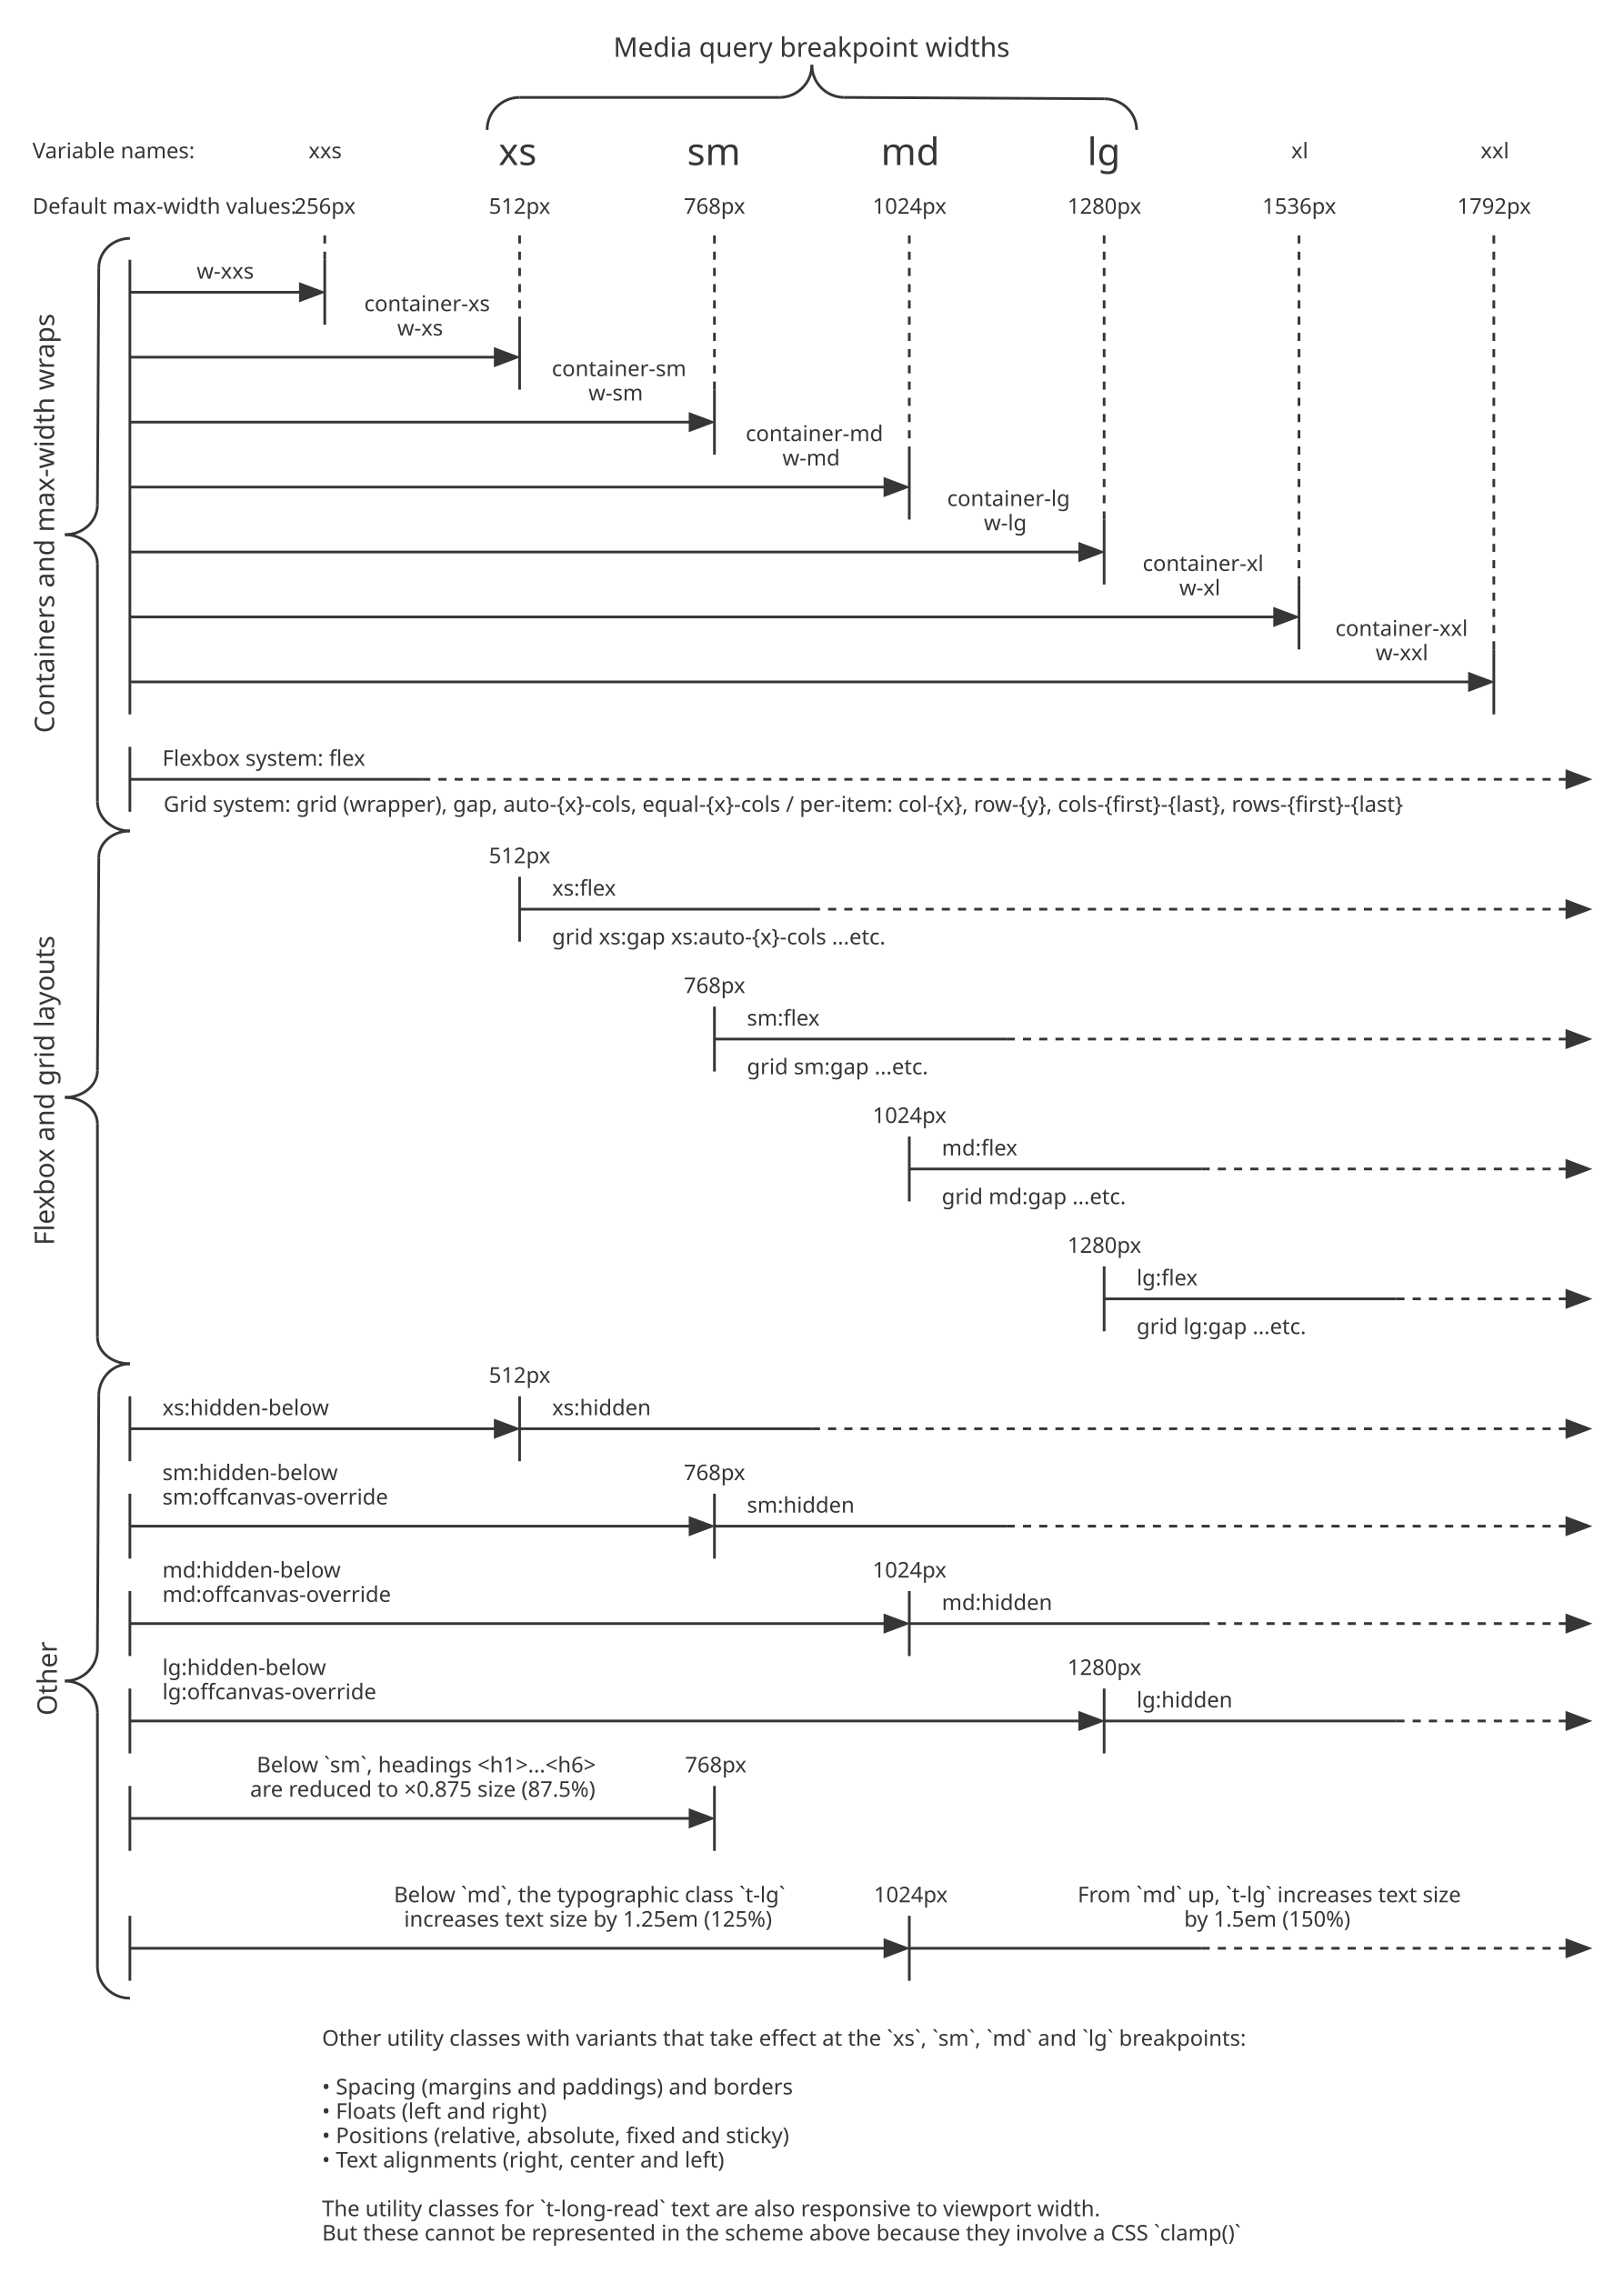
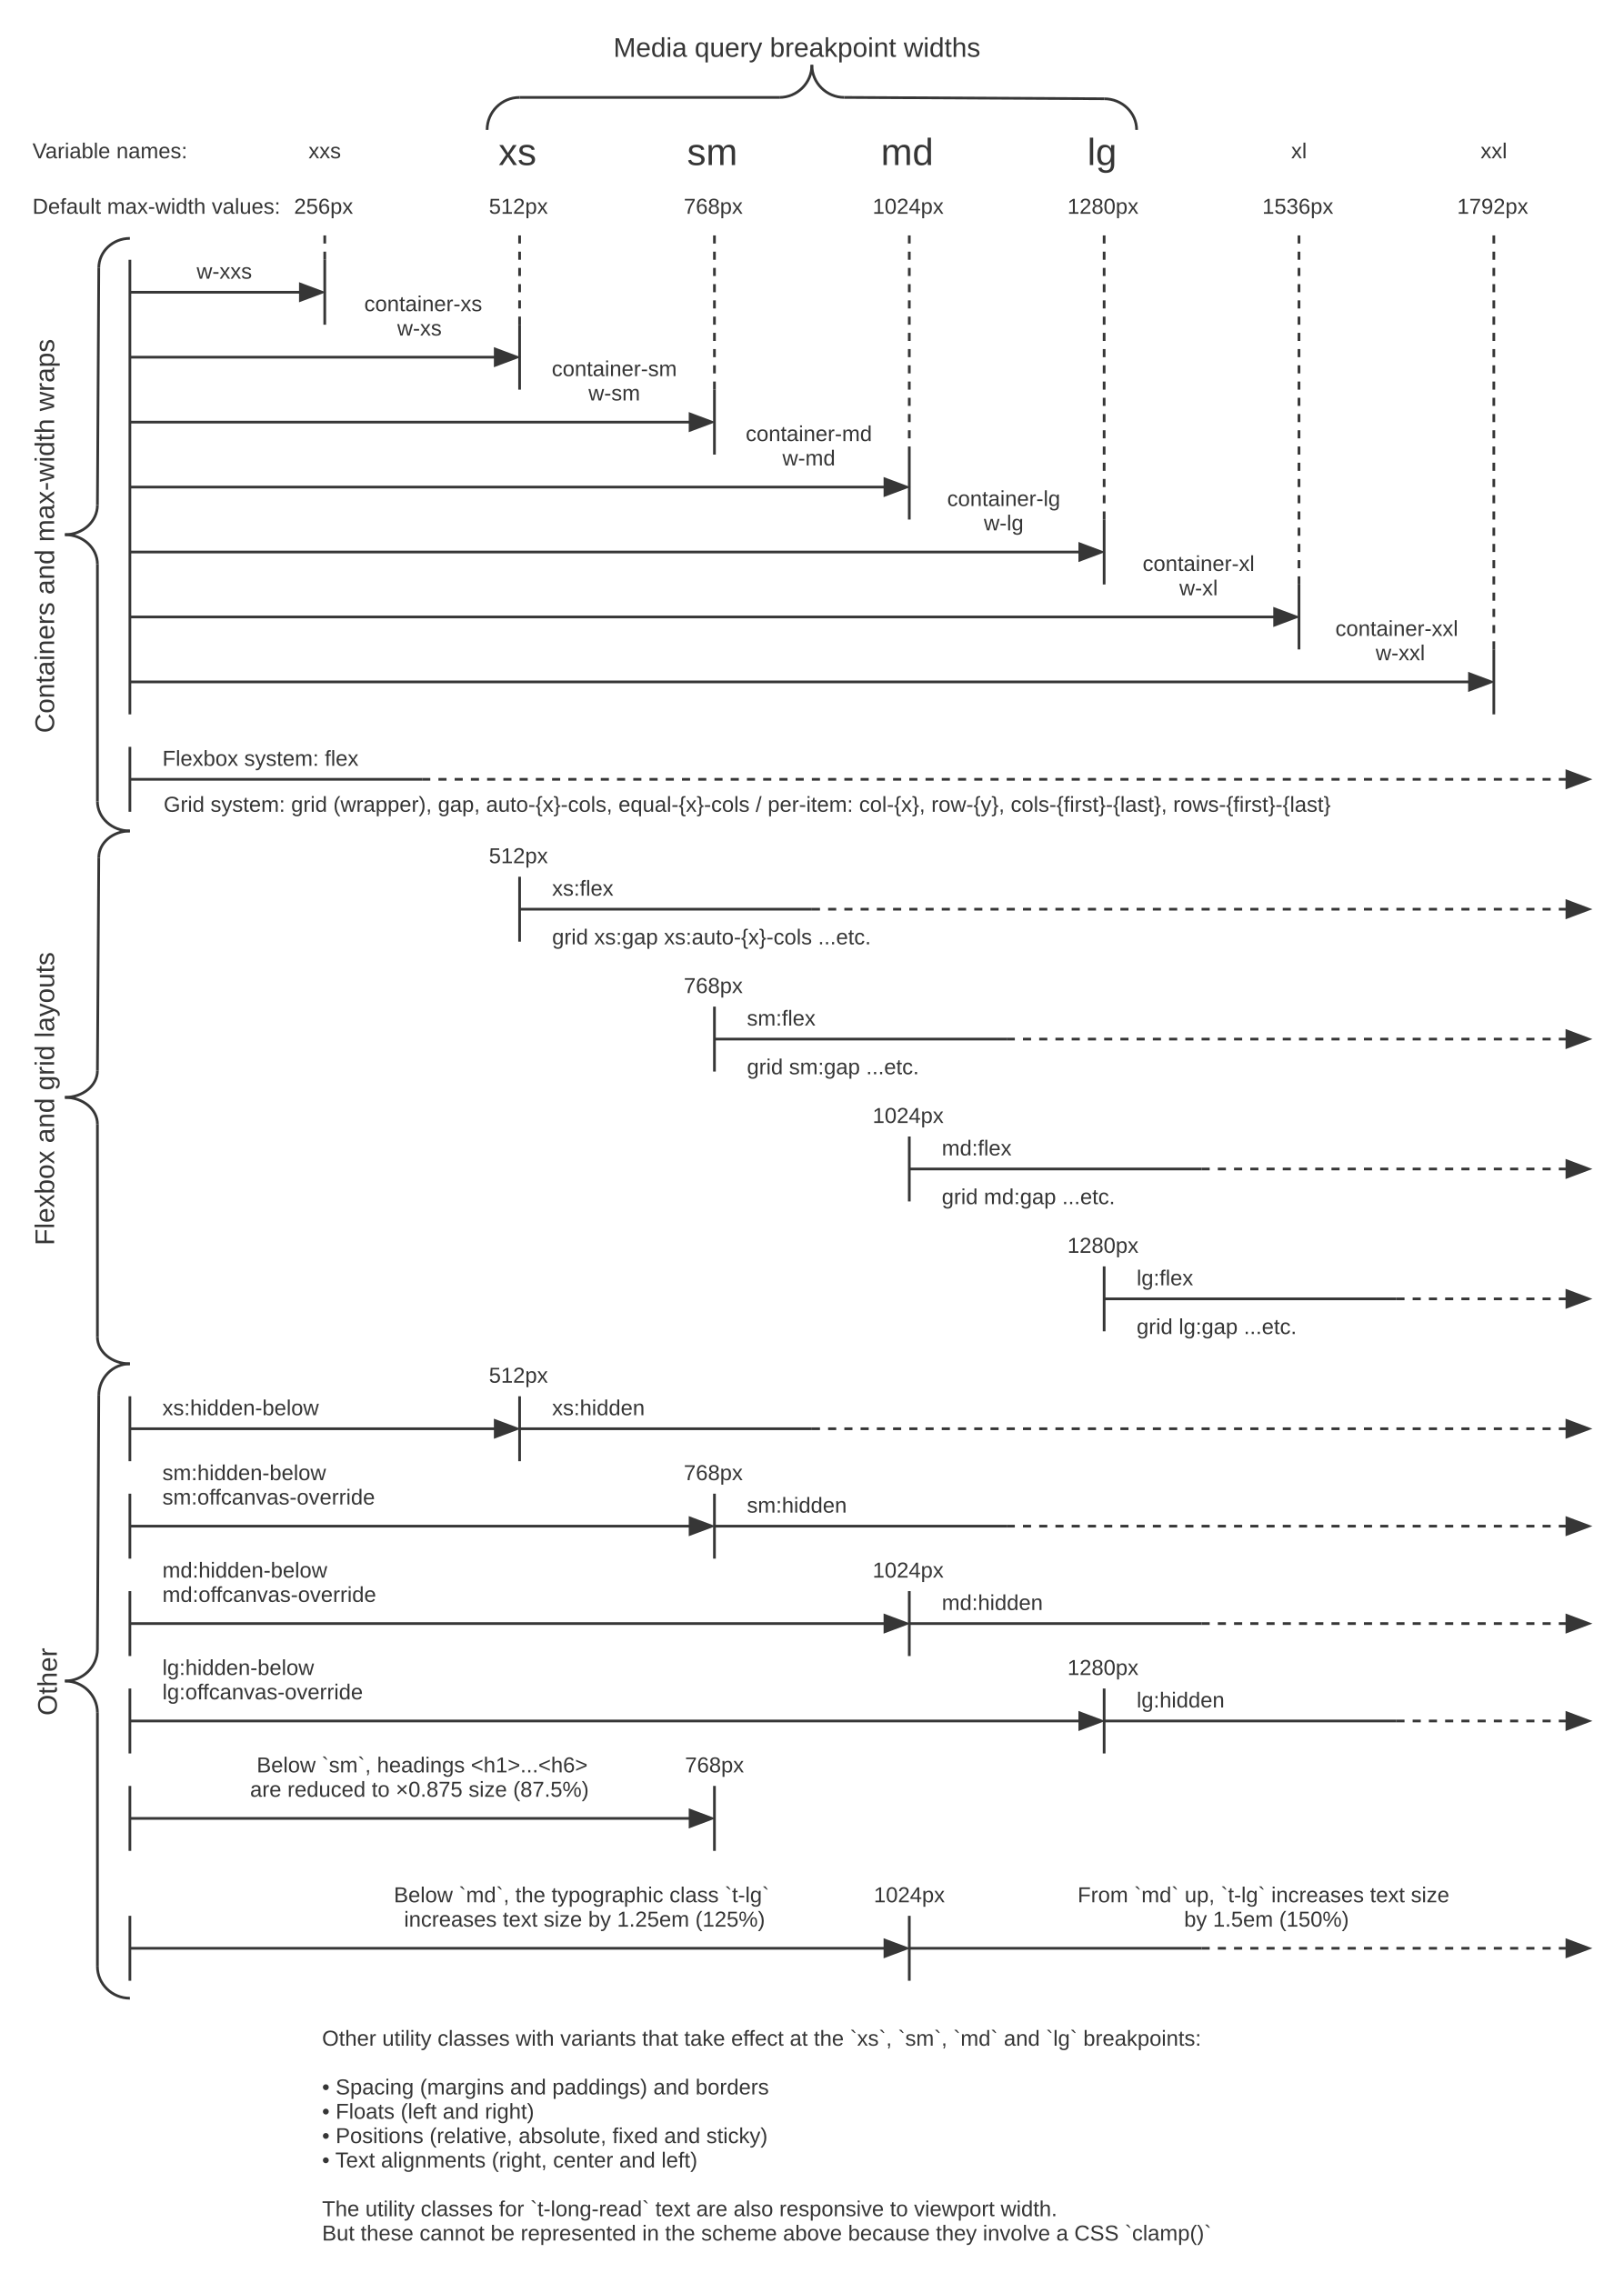
<svg xmlns="http://www.w3.org/2000/svg" version="1.1" x="0" y="0" width="1320" height="1848" viewBox="0, 0, 1320, 1848">
  <g id="Layer_1">
    <g>
      <g>
        <path d="M105.6,237.6 L244.2,237.6" fill="#000000" />
        <path d="M105.6,237.6 L244.2,237.6" fill-opacity="0" stroke="#363636" stroke-width="2.2" />
      </g>
      <g>
        <path d="M244.2,244.2 L261.8,237.6 L244.2,231 z" fill="#363636" />
        <path d="M244.2,244.2 L261.8,237.6 L244.2,231 z" fill-opacity="0" stroke="#363636" stroke-width="2.2" />
      </g>
    </g>
    <text transform="matrix(2.2, 0, 0, 2.2, 580.171, 124.3)">
-       <tspan x="-9.831" y="4.5" font-family="ArialMT" font-size="14" fill="#363636">sm</tspan>
+       <tspan x="-9.831" y="4.5" font-family="Arial, sans-serif" font-size="14" fill="#363636">sm</tspan>
    </text>
    <text transform="matrix(2.2, 0, 0, 2.2, 738.593, 124.3)">
-       <tspan x="-10.224" y="4.5" font-family="ArialMT" font-size="14" fill="#363636">md</tspan>
+       <tspan x="-10.224" y="4.5" font-family="Arial, sans-serif" font-size="14" fill="#363636">md</tspan>
    </text>
    <text transform="matrix(2.2, 0, 0, 2.2, 897.002, 124.3)">
-       <tspan x="-5.948" y="4.5" font-family="ArialMT" font-size="14" fill="#363636">lg</tspan>
+       <tspan x="-5.948" y="4.5" font-family="Arial, sans-serif" font-size="14" fill="#363636">lg</tspan>
    </text>
    <text transform="matrix(2.2, 0, 0, 2.2, 1057.097, 124.3)">
-       <tspan x="-3.389" y="2" font-family="ArialMT" font-size="8" fill="#363636">xl</tspan>
+       <tspan x="-3.389" y="2" font-family="Arial, sans-serif" font-size="8" fill="#363636">xl</tspan>
    </text>
    <text transform="matrix(2.2, 0, 0, 2.2, 265.1, 124.3)">
-       <tspan x="-6.5" y="2" font-family="ArialMT" font-size="8" fill="#363636">xxs</tspan>
+       <tspan x="-6.5" y="2" font-family="Arial, sans-serif" font-size="8" fill="#363636">xxs</tspan>
    </text>
    <text transform="matrix(2.2, 0, 0, 2.2, 1215.497, 124.3)">
-       <tspan x="-5.389" y="2" font-family="ArialMT" font-size="8" fill="#363636">xxl</tspan>
+       <tspan x="-5.389" y="2" font-family="Arial, sans-serif" font-size="8" fill="#363636">xxl</tspan>
    </text>
    <text transform="matrix(2.2, 0, 0, 2.2, 183.453, 222.2)">
-       <tspan x="-10.721" y="2" font-family="ArialMT" font-size="8" fill="#363636">w-xxs</tspan>
+       <tspan x="-10.721" y="2" font-family="Arial, sans-serif" font-size="8" fill="#363636">w-xxs</tspan>
    </text>
    <g>
      <g>
        <path d="M105.6,290.4 L402.6,290.4" fill="#000000" />
        <path d="M105.6,290.4 L402.6,290.4" fill-opacity="0" stroke="#363636" stroke-width="2.2" />
      </g>
      <g>
        <path d="M402.6,297 L420.2,290.4 L402.6,283.8 z" fill="#363636" />
        <path d="M402.6,297 L420.2,290.4 L402.6,283.8 z" fill-opacity="0" stroke="#363636" stroke-width="2.2" />
      </g>
    </g>
    <g>
      <g>
        <path d="M105.6,343.2 L561,343.2" fill="#000000" />
        <path d="M105.6,343.2 L561,343.2" fill-opacity="0" stroke="#363636" stroke-width="2.2" />
      </g>
      <g>
        <path d="M561,349.8 L578.6,343.2 L561,336.6 z" fill="#363636" />
        <path d="M561,349.8 L578.6,343.2 L561,336.6 z" fill-opacity="0" stroke="#363636" stroke-width="2.2" />
      </g>
    </g>
    <g>
      <text transform="matrix(2.2, 0, 0, 2.2, 500.5, 301.4)">
-         <tspan x="-23.619" y="2" font-family="ArialMT" font-size="8" fill="#363636">container-sm</tspan>
+         <tspan x="-23.619" y="2" font-family="Arial, sans-serif" font-size="8" fill="#363636">container-sm</tspan>
      </text>
      <text transform="matrix(2.2, 0, 0, 2.2, 500.497, 321.2)">
-         <tspan x="-10.053" y="2" font-family="ArialMT" font-size="8" fill="#363636">w-sm</tspan>
+         <tspan x="-10.053" y="2" font-family="Arial, sans-serif" font-size="8" fill="#363636">w-sm</tspan>
      </text>
    </g>
    <g>
      <g>
        <path d="M105.6,396 L719.4,396" fill="#000000" />
        <path d="M105.6,396 L719.4,396" fill-opacity="0" stroke="#363636" stroke-width="2.2" />
      </g>
      <g>
        <path d="M719.4,402.6 L737,396 L719.4,389.4 z" fill="#363636" />
        <path d="M719.4,402.6 L737,396 L719.4,389.4 z" fill-opacity="0" stroke="#363636" stroke-width="2.2" />
      </g>
    </g>
    <g>
      <text transform="matrix(2.2, 0, 0, 2.2, 658.653, 354.2)">
-         <tspan x="-23.844" y="2" font-family="ArialMT" font-size="8" fill="#363636">container-md</tspan>
+         <tspan x="-23.844" y="2" font-family="Arial, sans-serif" font-size="8" fill="#363636">container-md</tspan>
      </text>
      <text transform="matrix(2.2, 0, 0, 2.2, 658.656, 374)">
-         <tspan x="-10.277" y="2" font-family="ArialMT" font-size="8" fill="#363636">w-md</tspan>
+         <tspan x="-10.277" y="2" font-family="Arial, sans-serif" font-size="8" fill="#363636">w-md</tspan>
      </text>
    </g>
    <g>
      <g>
        <path d="M105.6,448.8 L877.8,448.8" fill="#000000" />
        <path d="M105.6,448.8 L877.8,448.8" fill-opacity="0" stroke="#363636" stroke-width="2.2" />
      </g>
      <g>
        <path d="M877.8,455.4 L895.4,448.8 L877.8,442.2 z" fill="#363636" />
        <path d="M877.8,455.4 L895.4,448.8 L877.8,442.2 z" fill-opacity="0" stroke="#363636" stroke-width="2.2" />
      </g>
    </g>
    <g>
      <text transform="matrix(2.2, 0, 0, 2.2, 817.057, 407)">
-         <tspan x="-21.4" y="2" font-family="ArialMT" font-size="8" fill="#363636">container-lg</tspan>
+         <tspan x="-21.4" y="2" font-family="Arial, sans-serif" font-size="8" fill="#363636">container-lg</tspan>
      </text>
      <text transform="matrix(2.2, 0, 0, 2.2, 817.056, 426.8)">
-         <tspan x="-7.834" y="2" font-family="ArialMT" font-size="8" fill="#363636">w-lg</tspan>
+         <tspan x="-7.834" y="2" font-family="Arial, sans-serif" font-size="8" fill="#363636">w-lg</tspan>
      </text>
    </g>
    <text transform="matrix(2.2, 0, 0, 2.2, 264.126, 169.4)">
-       <tspan x="-11.398" y="2" font-family="ArialMT" font-size="8" fill="#363636">256px</tspan>
+       <tspan x="-11.398" y="2" font-family="Arial, sans-serif" font-size="8" fill="#363636">256px</tspan>
    </text>
    <text transform="matrix(2.2, 0, 0, 2.2, 422.526, 169.4)">
-       <tspan x="-11.398" y="2" font-family="ArialMT" font-size="8" fill="#363636">512px</tspan>
+       <tspan x="-11.398" y="2" font-family="Arial, sans-serif" font-size="8" fill="#363636">512px</tspan>
    </text>
    <text transform="matrix(2.2, 0, 0, 2.2, 580.926, 169.4)">
-       <tspan x="-11.398" y="2" font-family="ArialMT" font-size="8" fill="#363636">768px</tspan>
+       <tspan x="-11.398" y="2" font-family="Arial, sans-serif" font-size="8" fill="#363636">768px</tspan>
    </text>
    <text transform="matrix(2.2, 0, 0, 2.2, 739.326, 169.4)">
-       <tspan x="-13.623" y="2" font-family="ArialMT" font-size="8" fill="#363636">1024px</tspan>
+       <tspan x="-13.623" y="2" font-family="Arial, sans-serif" font-size="8" fill="#363636">1024px</tspan>
    </text>
    <text transform="matrix(2.2, 0, 0, 2.2, 897.726, 169.4)">
-       <tspan x="-13.623" y="2" font-family="ArialMT" font-size="8" fill="#363636">1280px</tspan>
+       <tspan x="-13.623" y="2" font-family="Arial, sans-serif" font-size="8" fill="#363636">1280px</tspan>
    </text>
    <text transform="matrix(2.2, 0, 0, 2.2, 1056.125, 169.4)">
-       <tspan x="-13.623" y="2" font-family="ArialMT" font-size="8" fill="#363636">1536px</tspan>
+       <tspan x="-13.623" y="2" font-family="Arial, sans-serif" font-size="8" fill="#363636">1536px</tspan>
    </text>
    <text transform="matrix(2.2, 0, 0, 2.2, 1214.526, 169.4)">
-       <tspan x="-13.623" y="2" font-family="ArialMT" font-size="8" fill="#363636">1792px</tspan>
+       <tspan x="-13.623" y="2" font-family="Arial, sans-serif" font-size="8" fill="#363636">1792px</tspan>
    </text>
    <g>
      <g>
        <path d="M105.6,501.6 L1036.2,501.6" fill="#000000" />
        <path d="M105.6,501.6 L1036.2,501.6" fill-opacity="0" stroke="#363636" stroke-width="2.2" />
      </g>
      <g>
        <path d="M1036.2,508.2 L1053.8,501.6 L1036.2,495 z" fill="#363636" />
        <path d="M1036.2,508.2 L1053.8,501.6 L1036.2,495 z" fill-opacity="0" stroke="#363636" stroke-width="2.2" />
      </g>
    </g>
    <g>
      <text transform="matrix(2.2, 0, 0, 2.2, 975.455, 459.8)">
-         <tspan x="-21.176" y="2" font-family="ArialMT" font-size="8" fill="#363636">container-xl</tspan>
+         <tspan x="-21.176" y="2" font-family="Arial, sans-serif" font-size="8" fill="#363636">container-xl</tspan>
      </text>
      <text transform="matrix(2.2, 0, 0, 2.2, 975.456, 479.6)">
-         <tspan x="-7.609" y="2" font-family="ArialMT" font-size="8" fill="#363636">w-xl</tspan>
+         <tspan x="-7.609" y="2" font-family="Arial, sans-serif" font-size="8" fill="#363636">w-xl</tspan>
      </text>
    </g>
    <g>
      <g>
        <path d="M105.6,554.4 L1194.6,554.4" fill="#000000" />
        <path d="M105.6,554.4 L1194.6,554.4" fill-opacity="0" stroke="#363636" stroke-width="2.2" />
      </g>
      <g>
        <path d="M1194.6,561 L1212.2,554.4 L1194.6,547.8 z" fill="#363636" />
        <path d="M1194.6,561 L1212.2,554.4 L1194.6,547.8 z" fill-opacity="0" stroke="#363636" stroke-width="2.2" />
      </g>
    </g>
    <g>
      <text transform="matrix(2.2, 0, 0, 2.2, 1136.563, 512.6)">
-         <tspan x="-23.176" y="2" font-family="ArialMT" font-size="8" fill="#363636">container-xxl</tspan>
+         <tspan x="-23.176" y="2" font-family="Arial, sans-serif" font-size="8" fill="#363636">container-xxl</tspan>
      </text>
      <text transform="matrix(2.2, 0, 0, 2.2, 1139.473, 532.4)">
-         <tspan x="-9.609" y="2" font-family="ArialMT" font-size="8" fill="#363636">w-xxl</tspan>
+         <tspan x="-9.609" y="2" font-family="Arial, sans-serif" font-size="8" fill="#363636">w-xxl</tspan>
      </text>
    </g>
    <g>
      <g>
        <path d="M818.4,1240.8 L1273.8,1240.8" fill="#000000" />
        <path d="M818.4,1240.8 L1273.8,1240.8" fill-opacity="0" stroke="#363636" stroke-width="2.2" stroke-dasharray="6.6,6.6" />
      </g>
      <g>
        <path d="M1273.8,1247.4 L1291.4,1240.8 L1273.8,1234.2 z" fill="#363636" />
        <path d="M1273.8,1247.4 L1291.4,1240.8 L1273.8,1234.2 z" fill-opacity="0" stroke="#363636" stroke-width="2.2" />
      </g>
    </g>
    <text transform="matrix(2.2, 0, 0, 2.2, 648.901, 1225.4)">
-       <tspan x="-18.955" y="2" font-family="ArialMT" font-size="8" fill="#363636">sm:hidden</tspan>
+       <tspan x="-18.955" y="2" font-family="Arial, sans-serif" font-size="8" fill="#363636">sm:hidden</tspan>
    </text>
    <g>
      <text transform="matrix(2.2, 0, 0, 2.2, 199.626, 1199)">
-         <tspan x="-30.738" y="2" font-family="ArialMT" font-size="8" fill="#363636">sm:hidden-below</tspan>
+         <tspan x="-30.738" y="2" font-family="Arial, sans-serif" font-size="8" fill="#363636">sm:hidden-below</tspan>
      </text>
      <text transform="matrix(2.2, 0, 0, 2.2, 219.508, 1218.8)">
-         <tspan x="-39.775" y="2" font-family="ArialMT" font-size="8" fill="#363636">sm:offcanvas-override</tspan>
+         <tspan x="-39.775" y="2" font-family="Arial, sans-serif" font-size="8" fill="#363636">sm:offcanvas-override</tspan>
      </text>
    </g>
    <text transform="matrix(2.2, 0, 0, 2.2, 807.793, 1304.6)">
-       <tspan x="-19.18" y="2" font-family="ArialMT" font-size="8" fill="#363636">md:hidden</tspan>
+       <tspan x="-19.18" y="2" font-family="Arial, sans-serif" font-size="8" fill="#363636">md:hidden</tspan>
    </text>
    <text transform="matrix(2.2, 0, 0, 2.2, 960.822, 1383.8)">
-       <tspan x="-16.736" y="2" font-family="ArialMT" font-size="8" fill="#363636">lg:hidden</tspan>
+       <tspan x="-16.736" y="2" font-family="Arial, sans-serif" font-size="8" fill="#363636">lg:hidden</tspan>
    </text>
    <g>
      <g>
        <path d="M976.8,1320 L1273.8,1320" fill="#000000" />
        <path d="M976.8,1320 L1273.8,1320" fill-opacity="0" stroke="#363636" stroke-width="2.2" stroke-dasharray="6.6,6.6" />
      </g>
      <g>
        <path d="M1273.8,1326.6 L1291.4,1320 L1273.8,1313.4 z" fill="#363636" />
        <path d="M1273.8,1326.6 L1291.4,1320 L1273.8,1313.4 z" fill-opacity="0" stroke="#363636" stroke-width="2.2" />
      </g>
    </g>
    <g>
      <g>
        <path d="M1135.2,1399.2 L1273.8,1399.2" fill="#000000" />
        <path d="M1135.2,1399.2 L1273.8,1399.2" fill-opacity="0" stroke="#363636" stroke-width="2.2" stroke-dasharray="6.6,6.6" />
      </g>
      <g>
        <path d="M1273.8,1405.8 L1291.4,1399.2 L1273.8,1392.6 z" fill="#363636" />
        <path d="M1273.8,1405.8 L1291.4,1399.2 L1273.8,1392.6 z" fill-opacity="0" stroke="#363636" stroke-width="2.2" />
      </g>
    </g>
    <g>
      <text transform="matrix(2.2, 0, 0, 2.2, 200.118, 1278.2)">
-         <tspan x="-30.963" y="2" font-family="ArialMT" font-size="8" fill="#363636">md:hidden-below</tspan>
+         <tspan x="-30.963" y="2" font-family="Arial, sans-serif" font-size="8" fill="#363636">md:hidden-below</tspan>
      </text>
      <text transform="matrix(2.2, 0, 0, 2.2, 220, 1298)">
-         <tspan x="-40" y="2" font-family="ArialMT" font-size="8" fill="#363636">md:offcanvas-override</tspan>
+         <tspan x="-40" y="2" font-family="Arial, sans-serif" font-size="8" fill="#363636">md:offcanvas-override</tspan>
      </text>
    </g>
    <g>
      <text transform="matrix(2.2, 0, 0, 2.2, 194.741, 1357.4)">
-         <tspan x="-28.52" y="2" font-family="ArialMT" font-size="8" fill="#363636">lg:hidden-below</tspan>
+         <tspan x="-28.52" y="2" font-family="Arial, sans-serif" font-size="8" fill="#363636">lg:hidden-below</tspan>
      </text>
      <text transform="matrix(2.2, 0, 0, 2.2, 214.624, 1377.2)">
-         <tspan x="-37.557" y="2" font-family="ArialMT" font-size="8" fill="#363636">lg:offcanvas-override</tspan>
+         <tspan x="-37.557" y="2" font-family="Arial, sans-serif" font-size="8" fill="#363636">lg:offcanvas-override</tspan>
      </text>
    </g>
    <g>
      <g>
        <path d="M561,1240.8 L105.6,1240.8" fill="#000000" />
        <path d="M561,1240.8 L105.6,1240.8" fill-opacity="0" stroke="#363636" stroke-width="2.2" />
      </g>
      <g>
        <path d="M561,1247.4 L578.6,1240.8 L561,1234.2 z" fill="#363636" />
        <path d="M561,1247.4 L578.6,1240.8 L561,1234.2 z" fill-opacity="0" stroke="#363636" stroke-width="2.2" />
      </g>
    </g>
    <g>
      <g>
        <path d="M719.4,1320 L105.6,1320" fill="#000000" />
        <path d="M719.4,1320 L105.6,1320" fill-opacity="0" stroke="#363636" stroke-width="2.2" />
      </g>
      <g>
        <path d="M719.4,1326.6 L737,1320 L719.4,1313.4 z" fill="#363636" />
        <path d="M719.4,1326.6 L737,1320 L719.4,1313.4 z" fill-opacity="0" stroke="#363636" stroke-width="2.2" />
      </g>
    </g>
    <g>
      <g>
        <path d="M877.8,1399.2 L105.6,1399.2" fill="#000000" />
        <path d="M877.8,1399.2 L105.6,1399.2" fill-opacity="0" stroke="#363636" stroke-width="2.2" />
      </g>
      <g>
        <path d="M877.8,1405.8 L895.4,1399.2 L877.8,1392.6 z" fill="#363636" />
        <path d="M877.8,1405.8 L895.4,1399.2 L877.8,1392.6 z" fill-opacity="0" stroke="#363636" stroke-width="2.2" />
      </g>
    </g>
    <g>
      <path d="M580.8,1240.8 L818.4,1240.8" fill="#000000" />
      <path d="M580.8,1240.8 L818.4,1240.8" fill-opacity="0" stroke="#363636" stroke-width="2.2" />
    </g>
    <g>
      <path d="M739.2,1320 L976.8,1320" fill="#000000" />
      <path d="M739.2,1320 L976.8,1320" fill-opacity="0" stroke="#363636" stroke-width="2.2" />
    </g>
    <g>
      <path d="M897.6,1399.2 L1135.2,1399.2" fill="#000000" />
      <path d="M897.6,1399.2 L1135.2,1399.2" fill-opacity="0" stroke="#363636" stroke-width="2.2" />
    </g>
    <g>
      <g>
        <path d="M818.4,844.8 L1273.8,844.8" fill="#000000" />
        <path d="M818.4,844.8 L1273.8,844.8" fill-opacity="0" stroke="#363636" stroke-width="2.2" stroke-dasharray="6.6,6.6" />
      </g>
      <g>
        <path d="M1273.8,851.4 L1291.4,844.8 L1273.8,838.2 z" fill="#363636" />
        <path d="M1273.8,851.4 L1291.4,844.8 L1273.8,838.2 z" fill-opacity="0" stroke="#363636" stroke-width="2.2" />
      </g>
    </g>
    <g>
      <path d="M580.8,844.8 L818.4,844.8" fill="#000000" />
      <path d="M580.8,844.8 L818.4,844.8" fill-opacity="0" stroke="#363636" stroke-width="2.2" />
    </g>
    <g>
      <g>
        <path d="M976.8,950.4 L1273.8,950.4" fill="#000000" />
        <path d="M976.8,950.4 L1273.8,950.4" fill-opacity="0" stroke="#363636" stroke-width="2.2" stroke-dasharray="6.6,6.6" />
      </g>
      <g>
        <path d="M1273.8,957 L1291.4,950.4 L1273.8,943.8 z" fill="#363636" />
        <path d="M1273.8,957 L1291.4,950.4 L1273.8,943.8 z" fill-opacity="0" stroke="#363636" stroke-width="2.2" />
      </g>
    </g>
    <g>
      <path d="M739.2,950.4 L976.8,950.4" fill="#000000" />
      <path d="M739.2,950.4 L976.8,950.4" fill-opacity="0" stroke="#363636" stroke-width="2.2" />
    </g>
    <g>
      <g>
        <path d="M1135.2,1056 L1273.8,1056" fill="#000000" />
        <path d="M1135.2,1056 L1273.8,1056" fill-opacity="0" stroke="#363636" stroke-width="2.2" stroke-dasharray="6.6,6.6" />
      </g>
      <g>
        <path d="M1273.8,1062.6 L1291.4,1056 L1273.8,1049.4 z" fill="#363636" />
        <path d="M1273.8,1062.6 L1291.4,1056 L1273.8,1049.4 z" fill-opacity="0" stroke="#363636" stroke-width="2.2" />
      </g>
    </g>
    <g>
      <path d="M897.6,1056 L1135.2,1056" fill="#000000" />
      <path d="M897.6,1056 L1135.2,1056" fill-opacity="0" stroke="#363636" stroke-width="2.2" />
    </g>
    <g>
      <g>
        <path d="M105.6,1478.4 L561,1478.4" fill="#000000" />
        <path d="M105.6,1478.4 L561,1478.4" fill-opacity="0" stroke="#363636" stroke-width="2.2" />
      </g>
      <g>
        <path d="M561,1485 L578.6,1478.4 L561,1471.8 z" fill="#363636" />
        <path d="M561,1485 L578.6,1478.4 L561,1471.8 z" fill-opacity="0" stroke="#363636" stroke-width="2.2" />
      </g>
    </g>
    <g>
      <text transform="matrix(2.2, 0, 0, 2.2, 344.303, 1436.6)">
-         <tspan x="-61.648" y="2" font-family="ArialMT" font-size="8" fill="#363636">Below `sm`, headings &lt;h1&gt;...&lt;h6&gt;</tspan>
+         <tspan x="-61.648" y="2" font-family="Arial, sans-serif" font-size="8" fill="#363636">Below `sm`, headings &lt;h1&gt;...&lt;h6&gt;</tspan>
      </text>
      <text transform="matrix(2.2, 0, 0, 2.2, 342.106, 1456.4)">
-         <tspan x="-63.094" y="2" font-family="ArialMT" font-size="8" fill="#363636">are reduced to ×0.875 size (87.5%)</tspan>
+         <tspan x="-63.094" y="2" font-family="Arial, sans-serif" font-size="8" fill="#363636">are reduced to ×0.875 size (87.5%)</tspan>
      </text>
    </g>
    <g>
      <g>
        <path d="M976.8,1584 L1273.8,1584" fill="#000000" />
        <path d="M976.8,1584 L1273.8,1584" fill-opacity="0" stroke="#363636" stroke-width="2.2" stroke-dasharray="6.6,6.6" />
      </g>
      <g>
        <path d="M1273.8,1590.6 L1291.4,1584 L1273.8,1577.4 z" fill="#363636" />
        <path d="M1273.8,1590.6 L1291.4,1584 L1273.8,1577.4 z" fill-opacity="0" stroke="#363636" stroke-width="2.2" />
      </g>
    </g>
    <g>
      <path d="M739.2,1584 L976.8,1584" fill="#000000" />
      <path d="M739.2,1584 L976.8,1584" fill-opacity="0" stroke="#363636" stroke-width="2.2" />
    </g>
    <g>
      <g>
        <path d="M105.6,1584 L719.4,1584" fill="#000000" />
        <path d="M105.6,1584 L719.4,1584" fill-opacity="0" stroke="#363636" stroke-width="2.2" />
      </g>
      <g>
        <path d="M719.4,1590.6 L737,1584 L719.4,1577.4 z" fill="#363636" />
        <path d="M719.4,1590.6 L737,1584 L719.4,1577.4 z" fill-opacity="0" stroke="#363636" stroke-width="2.2" />
      </g>
    </g>
    <g>
      <text transform="matrix(2.2, 0, 0, 2.2, 473.857, 1542.2)">
-         <tspan x="-69.857" y="2" font-family="ArialMT" font-size="8" fill="#363636">Below `md`, the typographic class `t-lg` </tspan>
+         <tspan x="-69.857" y="2" font-family="Arial, sans-serif" font-size="8" fill="#363636">Below `md`, the typographic class `t-lg` </tspan>
      </text>
      <text transform="matrix(2.2, 0, 0, 2.2, 476.303, 1562)">
-         <tspan x="-67.197" y="2" font-family="ArialMT" font-size="8" fill="#363636">increases text size by 1.25em (125%)</tspan>
+         <tspan x="-67.197" y="2" font-family="Arial, sans-serif" font-size="8" fill="#363636">increases text size by 1.25em (125%)</tspan>
      </text>
    </g>
    <g>
      <text transform="matrix(2.2, 0, 0, 2.2, 1028.253, 1542.2)">
-         <tspan x="-69.182" y="2" font-family="ArialMT" font-size="8" fill="#363636">From `md` up, `t-lg` increases text size </tspan>
+         <tspan x="-69.182" y="2" font-family="Arial, sans-serif" font-size="8" fill="#363636">From `md` up, `t-lg` increases text size </tspan>
      </text>
      <text transform="matrix(2.2, 0, 0, 2.2, 1030.7, 1562)">
-         <tspan x="-30.959" y="2" font-family="ArialMT" font-size="8" fill="#363636">by 1.5em (150%)</tspan>
+         <tspan x="-30.959" y="2" font-family="Arial, sans-serif" font-size="8" fill="#363636">by 1.5em (150%)</tspan>
      </text>
    </g>
    <g>
      <text transform="matrix(2.2, 0, 0, 2.2, 620.245, 1658.8)">
-         <tspan x="-162.93" y="2" font-family="ArialMT" font-size="8" fill="#363636">Other utility classes with variants that take effect at the `xs`, `sm`, `md` and `lg` breakpoints:</tspan>
+         <tspan x="-162.93" y="2" font-family="Arial, sans-serif" font-size="8" fill="#363636">Other utility classes with variants that take effect at the `xs`, `sm`, `md` and `lg` breakpoints:</tspan>
      </text>
      <text transform="matrix(2.2, 0, 0, 2.2, 444.534, 1698.4)">
-         <tspan x="-83.061" y="2" font-family="ArialMT" font-size="8" fill="#363636">• Spacing (margins and paddings) and borders</tspan>
+         <tspan x="-83.061" y="2" font-family="Arial, sans-serif" font-size="8" fill="#363636">• Spacing (margins and paddings) and borders</tspan>
      </text>
      <text transform="matrix(2.2, 0, 0, 2.2, 349.127, 1718.2)">
-         <tspan x="-39.693" y="2" font-family="ArialMT" font-size="8" fill="#363636">• Floats (left and right)</tspan>
+         <tspan x="-39.693" y="2" font-family="Arial, sans-serif" font-size="8" fill="#363636">• Floats (left and right)</tspan>
      </text>
      <text transform="matrix(2.2, 0, 0, 2.2, 444.02, 1738)">
-         <tspan x="-82.826" y="2" font-family="ArialMT" font-size="8" fill="#363636">• Positions (relative, absolute, fixed and sticky)</tspan>
+         <tspan x="-82.826" y="2" font-family="Arial, sans-serif" font-size="8" fill="#363636">• Positions (relative, absolute, fixed and sticky)</tspan>
      </text>
      <text transform="matrix(2.2, 0, 0, 2.2, 415.495, 1757.8)">
-         <tspan x="-69.859" y="2" font-family="ArialMT" font-size="8" fill="#363636">• Text alignments (right, center and left)</tspan>
+         <tspan x="-69.859" y="2" font-family="Arial, sans-serif" font-size="8" fill="#363636">• Text alignments (right, center and left)</tspan>
      </text>
      <text transform="matrix(2.2, 0, 0, 2.2, 561.737, 1797.4)">
-         <tspan x="-136.334" y="2" font-family="ArialMT" font-size="8" fill="#363636">The utility classes for `t-long-read` text are also responsive to viewport width.</tspan>
+         <tspan x="-136.334" y="2" font-family="Arial, sans-serif" font-size="8" fill="#363636">The utility classes for `t-long-read` text are also responsive to viewport width.</tspan>
      </text>
      <text transform="matrix(2.2, 0, 0, 2.2, 624.396, 1817.2)">
-         <tspan x="-164.814" y="2" font-family="ArialMT" font-size="8" fill="#363636">But these cannot be represented in the scheme above because they involve a CSS `clamp()`</tspan>
+         <tspan x="-164.814" y="2" font-family="Arial, sans-serif" font-size="8" fill="#363636">But these cannot be represented in the scheme above because they involve a CSS `clamp()`</tspan>
      </text>
    </g>
    <g>
      <path d="M897.6,1082.4 L897.6,1029.6" fill="#000000" />
      <path d="M897.6,1082.4 L897.6,1029.6" fill-opacity="0" stroke="#363636" stroke-width="2.2" />
    </g>
    <g>
      <path d="M739.2,976.8 L739.2,924" fill="#000000" />
      <path d="M739.2,976.8 L739.2,924" fill-opacity="0" stroke="#363636" stroke-width="2.2" />
    </g>
    <g>
      <path d="M580.8,871.2 L580.8,818.4" fill="#000000" />
      <path d="M580.8,871.2 L580.8,818.4" fill-opacity="0" stroke="#363636" stroke-width="2.2" />
    </g>
    <g>
      <path d="M739.2,1346.4 L739.2,1293.6" fill="#000000" />
      <path d="M739.2,1346.4 L739.2,1293.6" fill-opacity="0" stroke="#363636" stroke-width="2.2" />
    </g>
    <g>
      <path d="M580.8,1267.2 L580.8,1214.4" fill="#000000" />
      <path d="M580.8,1267.2 L580.8,1214.4" fill-opacity="0" stroke="#363636" stroke-width="2.2" />
    </g>
    <g>
      <path d="M897.6,1425.6 L897.6,1372.8" fill="#000000" />
      <path d="M897.6,1425.6 L897.6,1372.8" fill-opacity="0" stroke="#363636" stroke-width="2.2" />
    </g>
    <text transform="matrix(2.2, 0, 0, 2.2, 342.1, 268.4)">
-       <tspan x="-8.721" y="2" font-family="ArialMT" font-size="8" fill="#363636">w-xs</tspan>
+       <tspan x="-8.721" y="2" font-family="Arial, sans-serif" font-size="8" fill="#363636">w-xs</tspan>
    </text>
    <g>
      <g>
        <path d="M660,1161.6 L1273.8,1161.6" fill="#000000" />
        <path d="M660,1161.6 L1273.8,1161.6" fill-opacity="0" stroke="#363636" stroke-width="2.2" stroke-dasharray="6.6,6.6" />
      </g>
      <g>
        <path d="M1273.8,1168.2 L1291.4,1161.6 L1273.8,1155 z" fill="#363636" />
        <path d="M1273.8,1168.2 L1291.4,1161.6 L1273.8,1155 z" fill-opacity="0" stroke="#363636" stroke-width="2.2" />
      </g>
    </g>
    <text transform="matrix(2.2, 0, 0, 2.2, 487.571, 1146.2)">
-       <tspan x="-17.623" y="2" font-family="ArialMT" font-size="8" fill="#363636">xs:hidden</tspan>
+       <tspan x="-17.623" y="2" font-family="Arial, sans-serif" font-size="8" fill="#363636">xs:hidden</tspan>
    </text>
    <text transform="matrix(2.2, 0, 0, 2.2, 196.696, 1146.2)">
-       <tspan x="-29.406" y="2" font-family="ArialMT" font-size="8" fill="#363636">xs:hidden-below</tspan>
+       <tspan x="-29.406" y="2" font-family="Arial, sans-serif" font-size="8" fill="#363636">xs:hidden-below</tspan>
    </text>
    <g>
      <g>
        <path d="M402.6,1161.6 L105.6,1161.6" fill="#000000" />
        <path d="M402.6,1161.6 L105.6,1161.6" fill-opacity="0" stroke="#363636" stroke-width="2.2" />
      </g>
      <g>
        <path d="M402.6,1168.2 L420.2,1161.6 L402.6,1155 z" fill="#363636" />
        <path d="M402.6,1168.2 L420.2,1161.6 L402.6,1155 z" fill-opacity="0" stroke="#363636" stroke-width="2.2" />
      </g>
    </g>
    <g>
      <path d="M422.4,1161.6 L660,1161.6" fill="#000000" />
      <path d="M422.4,1161.6 L660,1161.6" fill-opacity="0" stroke="#363636" stroke-width="2.2" />
    </g>
    <g>
      <path d="M422.4,1188 L422.4,1135.2" fill="#000000" />
      <path d="M422.4,1188 L422.4,1135.2" fill-opacity="0" stroke="#363636" stroke-width="2.2" />
    </g>
    <g>
      <g>
        <path d="M660,739.2 L1273.8,739.2" fill="#000000" />
        <path d="M660,739.2 L1273.8,739.2" fill-opacity="0" stroke="#363636" stroke-width="2.2" stroke-dasharray="6.6,6.6" />
      </g>
      <g>
        <path d="M1273.8,745.8 L1291.4,739.2 L1273.8,732.6 z" fill="#363636" />
        <path d="M1273.8,745.8 L1291.4,739.2 L1273.8,732.6 z" fill-opacity="0" stroke="#363636" stroke-width="2.2" />
      </g>
    </g>
    <g>
      <path d="M422.4,739.2 L660,739.2" fill="#000000" />
      <path d="M422.4,739.2 L660,739.2" fill-opacity="0" stroke="#363636" stroke-width="2.2" />
    </g>
    <g>
      <path d="M422.4,765.6 L422.4,712.8" fill="#000000" />
      <path d="M422.4,765.6 L422.4,712.8" fill-opacity="0" stroke="#363636" stroke-width="2.2" />
    </g>
    <text transform="matrix(2.2, 0, 0, 2.2, 421.771, 124.3)">
-       <tspan x="-7.5" y="4.5" font-family="ArialMT" font-size="14" fill="#363636">xs</tspan>
+       <tspan x="-7.5" y="4.5" font-family="Arial, sans-serif" font-size="14" fill="#363636">xs</tspan>
    </text>
    <g>
      <path d="M580.8,1504.8 L580.8,1452" fill="#000000" />
      <path d="M580.8,1504.8 L580.8,1452" fill-opacity="0" stroke="#363636" stroke-width="2.2" />
    </g>
    <g>
      <path d="M739.2,1610.4 L739.2,1557.6" fill="#000000" />
      <path d="M739.2,1610.4 L739.2,1557.6" fill-opacity="0" stroke="#363636" stroke-width="2.2" />
    </g>
    <g>
      <text transform="matrix(2.2, 0, 0, 2.2, 474.839, 723.8)">
-         <tspan x="-11.836" y="2" font-family="ArialMT" font-size="8" fill="#363636">xs:flex</tspan>
+         <tspan x="-11.836" y="2" font-family="Arial, sans-serif" font-size="8" fill="#363636">xs:flex</tspan>
      </text>
      <text transform="matrix(2.2, 0, 0, 2.2, 579.514, 763.4)">
-         <tspan x="-59.416" y="2" font-family="ArialMT" font-size="8" fill="#363636">grid xs:gap xs:auto-{x}-cols ...etc.</tspan>
+         <tspan x="-59.416" y="2" font-family="Arial, sans-serif" font-size="8" fill="#363636">grid xs:gap xs:auto-{x}-cols ...etc.</tspan>
      </text>
    </g>
    <g>
      <g>
        <path d="M343.2,633.6 L1273.8,633.6" fill="#000000" />
        <path d="M343.2,633.6 L1273.8,633.6" fill-opacity="0" stroke="#363636" stroke-width="2.2" stroke-dasharray="6.6,6.6" />
      </g>
      <g>
        <path d="M1273.8,640.2 L1291.4,633.6 L1273.8,627 z" fill="#363636" />
        <path d="M1273.8,640.2 L1291.4,633.6 L1273.8,627 z" fill-opacity="0" stroke="#363636" stroke-width="2.2" />
      </g>
    </g>
    <g>
      <path d="M105.6,633.6 L343.2,633.6" fill="#000000" />
      <path d="M105.6,633.6 L343.2,633.6" fill-opacity="0" stroke="#363636" stroke-width="2.2" />
    </g>
    <g>
      <path d="M105.6,660 L105.6,607.2" fill="#000000" />
      <path d="M105.6,660 L105.6,607.2" fill-opacity="0" stroke="#363636" stroke-width="2.2" />
    </g>
    <g>
      <text transform="matrix(2.2, 0, 0, 2.2, 212.811, 618.2)">
-         <tspan x="-36.732" y="2" font-family="ArialMT" font-size="8" fill="#363636">Flexbox system: flex</tspan>
+         <tspan x="-36.732" y="2" font-family="Arial, sans-serif" font-size="8" fill="#363636">Flexbox system: flex</tspan>
      </text>
      <text transform="matrix(2.2, 0, 0, 2.2, 608.516, 655.6)">
-         <tspan x="-216.139" y="2" font-family="ArialMT" font-size="8" fill="#363636">Grid system: grid (wrapper), gap, auto-{x}-cols, equal-{x}-cols / per-item: col-{x}, row-{y}, cols-{first}-{last}, rows-{first}-{last} </tspan>
+         <tspan x="-216.139" y="2" font-family="Arial, sans-serif" font-size="8" fill="#363636">Grid system: grid (wrapper), gap, auto-{x}-cols, equal-{x}-cols / per-item: col-{x}, row-{y}, cols-{first}-{last}, rows-{first}-{last} </tspan>
      </text>
    </g>
    <g>
      <text transform="matrix(2.2, 0, 0, 2.2, 636.17, 829.4)">
-         <tspan x="-13.168" y="2" font-family="ArialMT" font-size="8" fill="#363636">sm:flex</tspan>
+         <tspan x="-13.168" y="2" font-family="Arial, sans-serif" font-size="8" fill="#363636">sm:flex</tspan>
      </text>
      <text transform="matrix(2.2, 0, 0, 2.2, 678.241, 869)">
-         <tspan x="-32.291" y="2" font-family="ArialMT" font-size="8" fill="#363636">grid sm:gap ...etc.</tspan>
+         <tspan x="-32.291" y="2" font-family="Arial, sans-serif" font-size="8" fill="#363636">grid sm:gap ...etc.</tspan>
      </text>
    </g>
    <g>
      <text transform="matrix(2.2, 0, 0, 2.2, 795.062, 935)">
-         <tspan x="-13.393" y="2" font-family="ArialMT" font-size="8" fill="#363636">md:flex</tspan>
+         <tspan x="-13.393" y="2" font-family="Arial, sans-serif" font-size="8" fill="#363636">md:flex</tspan>
      </text>
      <text transform="matrix(2.2, 0, 0, 2.2, 837.133, 974.6)">
-         <tspan x="-32.516" y="2" font-family="ArialMT" font-size="8" fill="#363636">grid md:gap ...etc.</tspan>
+         <tspan x="-32.516" y="2" font-family="Arial, sans-serif" font-size="8" fill="#363636">grid md:gap ...etc.</tspan>
      </text>
    </g>
    <g>
      <text transform="matrix(2.2, 0, 0, 2.2, 948.089, 1040.6)">
-         <tspan x="-10.949" y="2" font-family="ArialMT" font-size="8" fill="#363636">lg:flex</tspan>
+         <tspan x="-10.949" y="2" font-family="Arial, sans-serif" font-size="8" fill="#363636">lg:flex</tspan>
      </text>
      <text transform="matrix(2.2, 0, 0, 2.2, 990.161, 1080.2)">
-         <tspan x="-30.072" y="2" font-family="ArialMT" font-size="8" fill="#363636">grid lg:gap ...etc.</tspan>
+         <tspan x="-30.072" y="2" font-family="Arial, sans-serif" font-size="8" fill="#363636">grid lg:gap ...etc.</tspan>
      </text>
    </g>
    <text transform="matrix(2.2, 0, 0, 2.2, 648.934, 40.7)">
-       <tspan x="-68.315" y="2.5" font-family="ArialMT" font-size="10" fill="#363636">Media query breakpoint widths</tspan>
+       <tspan x="-68.315" y="2.5" font-family="Arial, sans-serif" font-size="10" fill="#363636">Media query breakpoint widths</tspan>
    </text>
    <path d="M396,105.6 C396,91.021 407.821,79.2 422.4,79.2" fill-opacity="0" stroke="#363636" stroke-width="2.2" />
    <path d="M897.6,80.3 C912.179,80.3 924,91.628 924,105.6" fill-opacity="0" stroke="#363636" stroke-width="2.2" />
    <path d="M686.4,79.2 C671.821,79.2 660,67.379 660,52.8" fill-opacity="0" stroke="#363636" stroke-width="2.2" />
    <path d="M660,52.8 C660,67.379 648.179,79.2 633.6,79.2" fill-opacity="0" stroke="#363636" stroke-width="2.2" />
    <path d="M422.4,79.2 L633.6,79.2" fill-opacity="0" stroke="#363636" stroke-width="2.2" />
    <path d="M686.4,79.2 L897.6,80.3" fill-opacity="0" stroke="#363636" stroke-width="2.2" />
    <text transform="matrix(2.2, 0, 0, 2.2, 422.526, 1119.8)">
-       <tspan x="-11.398" y="2" font-family="ArialMT" font-size="8" fill="#363636">512px</tspan>
+       <tspan x="-11.398" y="2" font-family="Arial, sans-serif" font-size="8" fill="#363636">512px</tspan>
    </text>
    <text transform="matrix(2.2, 0, 0, 2.2, 580.926, 1199)">
-       <tspan x="-11.398" y="2" font-family="ArialMT" font-size="8" fill="#363636">768px</tspan>
+       <tspan x="-11.398" y="2" font-family="Arial, sans-serif" font-size="8" fill="#363636">768px</tspan>
    </text>
    <text transform="matrix(2.2, 0, 0, 2.2, 739.326, 1278.2)">
-       <tspan x="-13.623" y="2" font-family="ArialMT" font-size="8" fill="#363636">1024px</tspan>
+       <tspan x="-13.623" y="2" font-family="Arial, sans-serif" font-size="8" fill="#363636">1024px</tspan>
    </text>
    <text transform="matrix(2.2, 0, 0, 2.2, 897.726, 1357.4)">
-       <tspan x="-13.623" y="2" font-family="ArialMT" font-size="8" fill="#363636">1280px</tspan>
+       <tspan x="-13.623" y="2" font-family="Arial, sans-serif" font-size="8" fill="#363636">1280px</tspan>
    </text>
    <text transform="matrix(2.2, 0, 0, 2.2, 581.903, 1436.6)">
-       <tspan x="-11.398" y="2" font-family="ArialMT" font-size="8" fill="#363636">768px</tspan>
+       <tspan x="-11.398" y="2" font-family="Arial, sans-serif" font-size="8" fill="#363636">768px</tspan>
    </text>
    <text transform="matrix(2.2, 0, 0, 2.2, 740.3, 1542.2)">
-       <tspan x="-13.623" y="2" font-family="ArialMT" font-size="8" fill="#363636">1024px</tspan>
+       <tspan x="-13.623" y="2" font-family="Arial, sans-serif" font-size="8" fill="#363636">1024px</tspan>
    </text>
    <text transform="matrix(2.2, 0, 0, 2.2, 422.526, 697.4)">
-       <tspan x="-11.398" y="2" font-family="ArialMT" font-size="8" fill="#363636">512px</tspan>
+       <tspan x="-11.398" y="2" font-family="Arial, sans-serif" font-size="8" fill="#363636">512px</tspan>
    </text>
    <text transform="matrix(2.2, 0, 0, 2.2, 580.926, 803)">
-       <tspan x="-11.398" y="2" font-family="ArialMT" font-size="8" fill="#363636">768px</tspan>
+       <tspan x="-11.398" y="2" font-family="Arial, sans-serif" font-size="8" fill="#363636">768px</tspan>
    </text>
    <text transform="matrix(2.2, 0, 0, 2.2, 739.326, 908.6)">
-       <tspan x="-13.623" y="2" font-family="ArialMT" font-size="8" fill="#363636">1024px</tspan>
+       <tspan x="-13.623" y="2" font-family="Arial, sans-serif" font-size="8" fill="#363636">1024px</tspan>
    </text>
    <text transform="matrix(2.2, 0, 0, 2.2, 897.726, 1014.2)">
-       <tspan x="-13.623" y="2" font-family="ArialMT" font-size="8" fill="#363636">1280px</tspan>
+       <tspan x="-13.623" y="2" font-family="Arial, sans-serif" font-size="8" fill="#363636">1280px</tspan>
    </text>
    <g>
      <path d="M1214.4,580.8 L1214.4,528" fill="#000000" />
      <path d="M1214.4,580.8 L1214.4,528" fill-opacity="0" stroke="#363636" stroke-width="2.2" />
    </g>
    <g>
      <path d="M1056,528 L1056,475.2" fill="#000000" />
      <path d="M1056,528 L1056,475.2" fill-opacity="0" stroke="#363636" stroke-width="2.2" />
    </g>
    <g>
      <path d="M897.6,475.2 L897.6,422.4" fill="#000000" />
      <path d="M897.6,475.2 L897.6,422.4" fill-opacity="0" stroke="#363636" stroke-width="2.2" />
    </g>
    <g>
      <path d="M739.2,422.4 L739.2,369.6" fill="#000000" />
      <path d="M739.2,422.4 L739.2,369.6" fill-opacity="0" stroke="#363636" stroke-width="2.2" />
    </g>
    <g>
      <path d="M580.8,369.6 L580.8,316.8" fill="#000000" />
      <path d="M580.8,369.6 L580.8,316.8" fill-opacity="0" stroke="#363636" stroke-width="2.2" />
    </g>
    <g>
      <path d="M422.4,316.8 L422.4,264" fill="#000000" />
      <path d="M422.4,316.8 L422.4,264" fill-opacity="0" stroke="#363636" stroke-width="2.2" />
    </g>
    <g>
      <path d="M264,264 L264,211.2" fill="#000000" />
      <path d="M264,264 L264,211.2" fill-opacity="0" stroke="#363636" stroke-width="2.2" />
    </g>
    <g>
      <path d="M105.6,580.8 L105.6,211.2" fill="#000000" />
      <path d="M105.6,580.8 L105.6,211.2" fill-opacity="0" stroke="#363636" stroke-width="2.2" />
    </g>
    <g>
      <path d="M105.6,1188 L105.6,1135.2" fill="#000000" />
      <path d="M105.6,1188 L105.6,1135.2" fill-opacity="0" stroke="#363636" stroke-width="2.2" />
    </g>
    <g>
      <path d="M105.6,1267.2 L105.6,1214.4" fill="#000000" />
      <path d="M105.6,1267.2 L105.6,1214.4" fill-opacity="0" stroke="#363636" stroke-width="2.2" />
    </g>
    <g>
      <path d="M105.6,1346.4 L105.6,1293.6" fill="#000000" />
      <path d="M105.6,1346.4 L105.6,1293.6" fill-opacity="0" stroke="#363636" stroke-width="2.2" />
    </g>
    <g>
      <path d="M105.6,1425.6 L105.6,1372.8" fill="#000000" />
      <path d="M105.6,1425.6 L105.6,1372.8" fill-opacity="0" stroke="#363636" stroke-width="2.2" />
    </g>
    <g>
      <path d="M105.6,1504.8 L105.6,1452" fill="#000000" />
      <path d="M105.6,1504.8 L105.6,1452" fill-opacity="0" stroke="#363636" stroke-width="2.2" />
    </g>
    <g>
      <path d="M105.6,1610.4 L105.6,1557.6" fill="#000000" />
      <path d="M105.6,1610.4 L105.6,1557.6" fill-opacity="0" stroke="#363636" stroke-width="2.2" />
    </g>
    <text transform="matrix(2.2, 0, 0, 2.2, 90.438, 124.3)">
-       <tspan x="-29.107" y="2" font-family="ArialMT" font-size="8" fill="#363636">Variable names:</tspan>
+       <tspan x="-29.107" y="2" font-family="Arial, sans-serif" font-size="8" fill="#363636">Variable names:</tspan>
    </text>
    <text transform="matrix(2.2, 0, 0, 2.2, 128.253, 169.4)">
-       <tspan x="-46.297" y="2" font-family="ArialMT" font-size="8" fill="#363636">Default max-width values:</tspan>
+       <tspan x="-46.297" y="2" font-family="Arial, sans-serif" font-size="8" fill="#363636">Default max-width values:</tspan>
    </text>
    <text transform="matrix(0, -2.2, 2.2, 0, 38.5, 434.7)">
-       <tspan x="-73.31" y="2.5" font-family="ArialMT" font-size="10" fill="#363636">Containers and max-width wraps</tspan>
+       <tspan x="-73.31" y="2.5" font-family="Arial, sans-serif" font-size="10" fill="#363636">Containers and max-width wraps</tspan>
    </text>
    <text transform="matrix(0, -2.2, 2.2, 0, 38.5, 892.2)">
-       <tspan x="-54.697" y="2.5" font-family="ArialMT" font-size="10" fill="#363636">Flexbox and grid layouts</tspan>
+       <tspan x="-54.697" y="2.5" font-family="Arial, sans-serif" font-size="10" fill="#363636">Flexbox and grid layouts</tspan>
    </text>
    <text transform="matrix(0, -2.2, 2.2, 0, 40.702, 1366.189)">
-       <tspan x="-13.005" y="2.5" font-family="ArialMT" font-size="10" fill="#363636">Other</tspan>
+       <tspan x="-13.005" y="2.5" font-family="Arial, sans-serif" font-size="10" fill="#363636">Other</tspan>
    </text>
    <g>
      <path d="M1214.4,528 L1214.4,184.8" fill="#000000" />
      <path d="M1214.4,528 L1214.4,184.8" fill-opacity="0" stroke="#363636" stroke-width="2.2" stroke-dasharray="6.6,6.6" />
    </g>
    <g>
      <path d="M897.6,422.4 L897.6,184.8" fill="#000000" />
      <path d="M897.6,422.4 L897.6,184.8" fill-opacity="0" stroke="#363636" stroke-width="2.2" stroke-dasharray="6.6,6.6" />
    </g>
    <g>
      <path d="M1056,475.2 L1056,184.8" fill="#000000" />
      <path d="M1056,475.2 L1056,184.8" fill-opacity="0" stroke="#363636" stroke-width="2.2" stroke-dasharray="6.6,6.6" />
    </g>
    <g>
      <path d="M739.2,369.6 L739.2,184.8" fill="#000000" />
      <path d="M739.2,369.6 L739.2,184.8" fill-opacity="0" stroke="#363636" stroke-width="2.2" stroke-dasharray="6.6,6.6" />
    </g>
    <g>
      <path d="M580.8,316.8 L580.8,184.8" fill="#000000" />
      <path d="M580.8,316.8 L580.8,184.8" fill-opacity="0" stroke="#363636" stroke-width="2.2" stroke-dasharray="6.6,6.6" />
    </g>
    <g>
      <path d="M422.4,264 L422.4,184.8" fill="#000000" />
      <path d="M422.4,264 L422.4,184.8" fill-opacity="0" stroke="#363636" stroke-width="2.2" stroke-dasharray="6.6,6.6" />
    </g>
    <g>
      <path d="M264,211.2 L264,184.8" fill="#000000" />
      <path d="M264,211.2 L264,184.8" fill-opacity="0" stroke="#363636" stroke-width="2.2" stroke-dasharray="6.6,6.6" />
    </g>
    <g>
      <text transform="matrix(2.2, 0, 0, 2.2, 344.038, 248.6)">
-         <tspan x="-21.787" y="2" font-family="ArialMT" font-size="8" fill="#363636">container-xs</tspan>
+         <tspan x="-21.787" y="2" font-family="Arial, sans-serif" font-size="8" fill="#363636">container-xs</tspan>
      </text>
    </g>
    <g>
      <path d="M105.6,675.6 C91.021,675.6 79.2,664.813 79.2,651.51" fill-opacity="0" stroke="#363636" stroke-width="2.2" />
      <path d="M80.3,217.89 C80.3,204.587 91.628,193.8 105.6,193.8" fill-opacity="0" stroke="#363636" stroke-width="2.2" />
      <path d="M79.2,410.61 C79.2,423.913 67.379,434.7 52.8,434.7" fill-opacity="0" stroke="#363636" stroke-width="2.2" />
      <path d="M52.8,434.7 C67.379,434.7 79.2,445.487 79.2,458.79" fill-opacity="0" stroke="#363636" stroke-width="2.2" />
      <path d="M79.2,651.51 L79.2,458.79" fill-opacity="0" stroke="#363636" stroke-width="2.2" />
      <path d="M79.2,410.61 L80.3,217.89" fill-opacity="0" stroke="#363636" stroke-width="2.2" />
    </g>
    <g>
      <path d="M105.6,1108.8 C91.021,1108.8 79.2,1099.101 79.2,1087.14" fill-opacity="0" stroke="#363636" stroke-width="2.2" />
      <path d="M80.3,697.26 C80.3,685.299 91.628,675.6 105.6,675.6" fill-opacity="0" stroke="#363636" stroke-width="2.2" />
      <path d="M79.2,870.54 C79.2,882.501 67.379,892.2 52.8,892.2" fill-opacity="0" stroke="#363636" stroke-width="2.2" />
      <path d="M52.8,892.2 C67.379,892.2 79.2,901.899 79.2,913.86" fill-opacity="0" stroke="#363636" stroke-width="2.2" />
      <path d="M79.2,1087.14 L79.2,913.86" fill-opacity="0" stroke="#363636" stroke-width="2.2" />
      <path d="M79.2,870.54 L80.3,697.26" fill-opacity="0" stroke="#363636" stroke-width="2.2" />
    </g>
    <g>
      <path d="M105.6,1624.6 C91.021,1624.6 79.2,1613.052 79.2,1598.81" fill-opacity="0" stroke="#363636" stroke-width="2.2" />
      <path d="M80.3,1134.59 C80.3,1120.348 91.628,1108.8 105.6,1108.8" fill-opacity="0" stroke="#363636" stroke-width="2.2" />
      <path d="M79.2,1340.91 C79.2,1355.152 67.379,1366.7 52.8,1366.7" fill-opacity="0" stroke="#363636" stroke-width="2.2" />
      <path d="M52.8,1366.7 C67.379,1366.7 79.2,1378.248 79.2,1392.49" fill-opacity="0" stroke="#363636" stroke-width="2.2" />
      <path d="M79.2,1598.81 L79.2,1392.49" fill-opacity="0" stroke="#363636" stroke-width="2.2" />
      <path d="M79.2,1340.91 L80.3,1134.59" fill-opacity="0" stroke="#363636" stroke-width="2.2" />
    </g>
  </g>
</svg>
